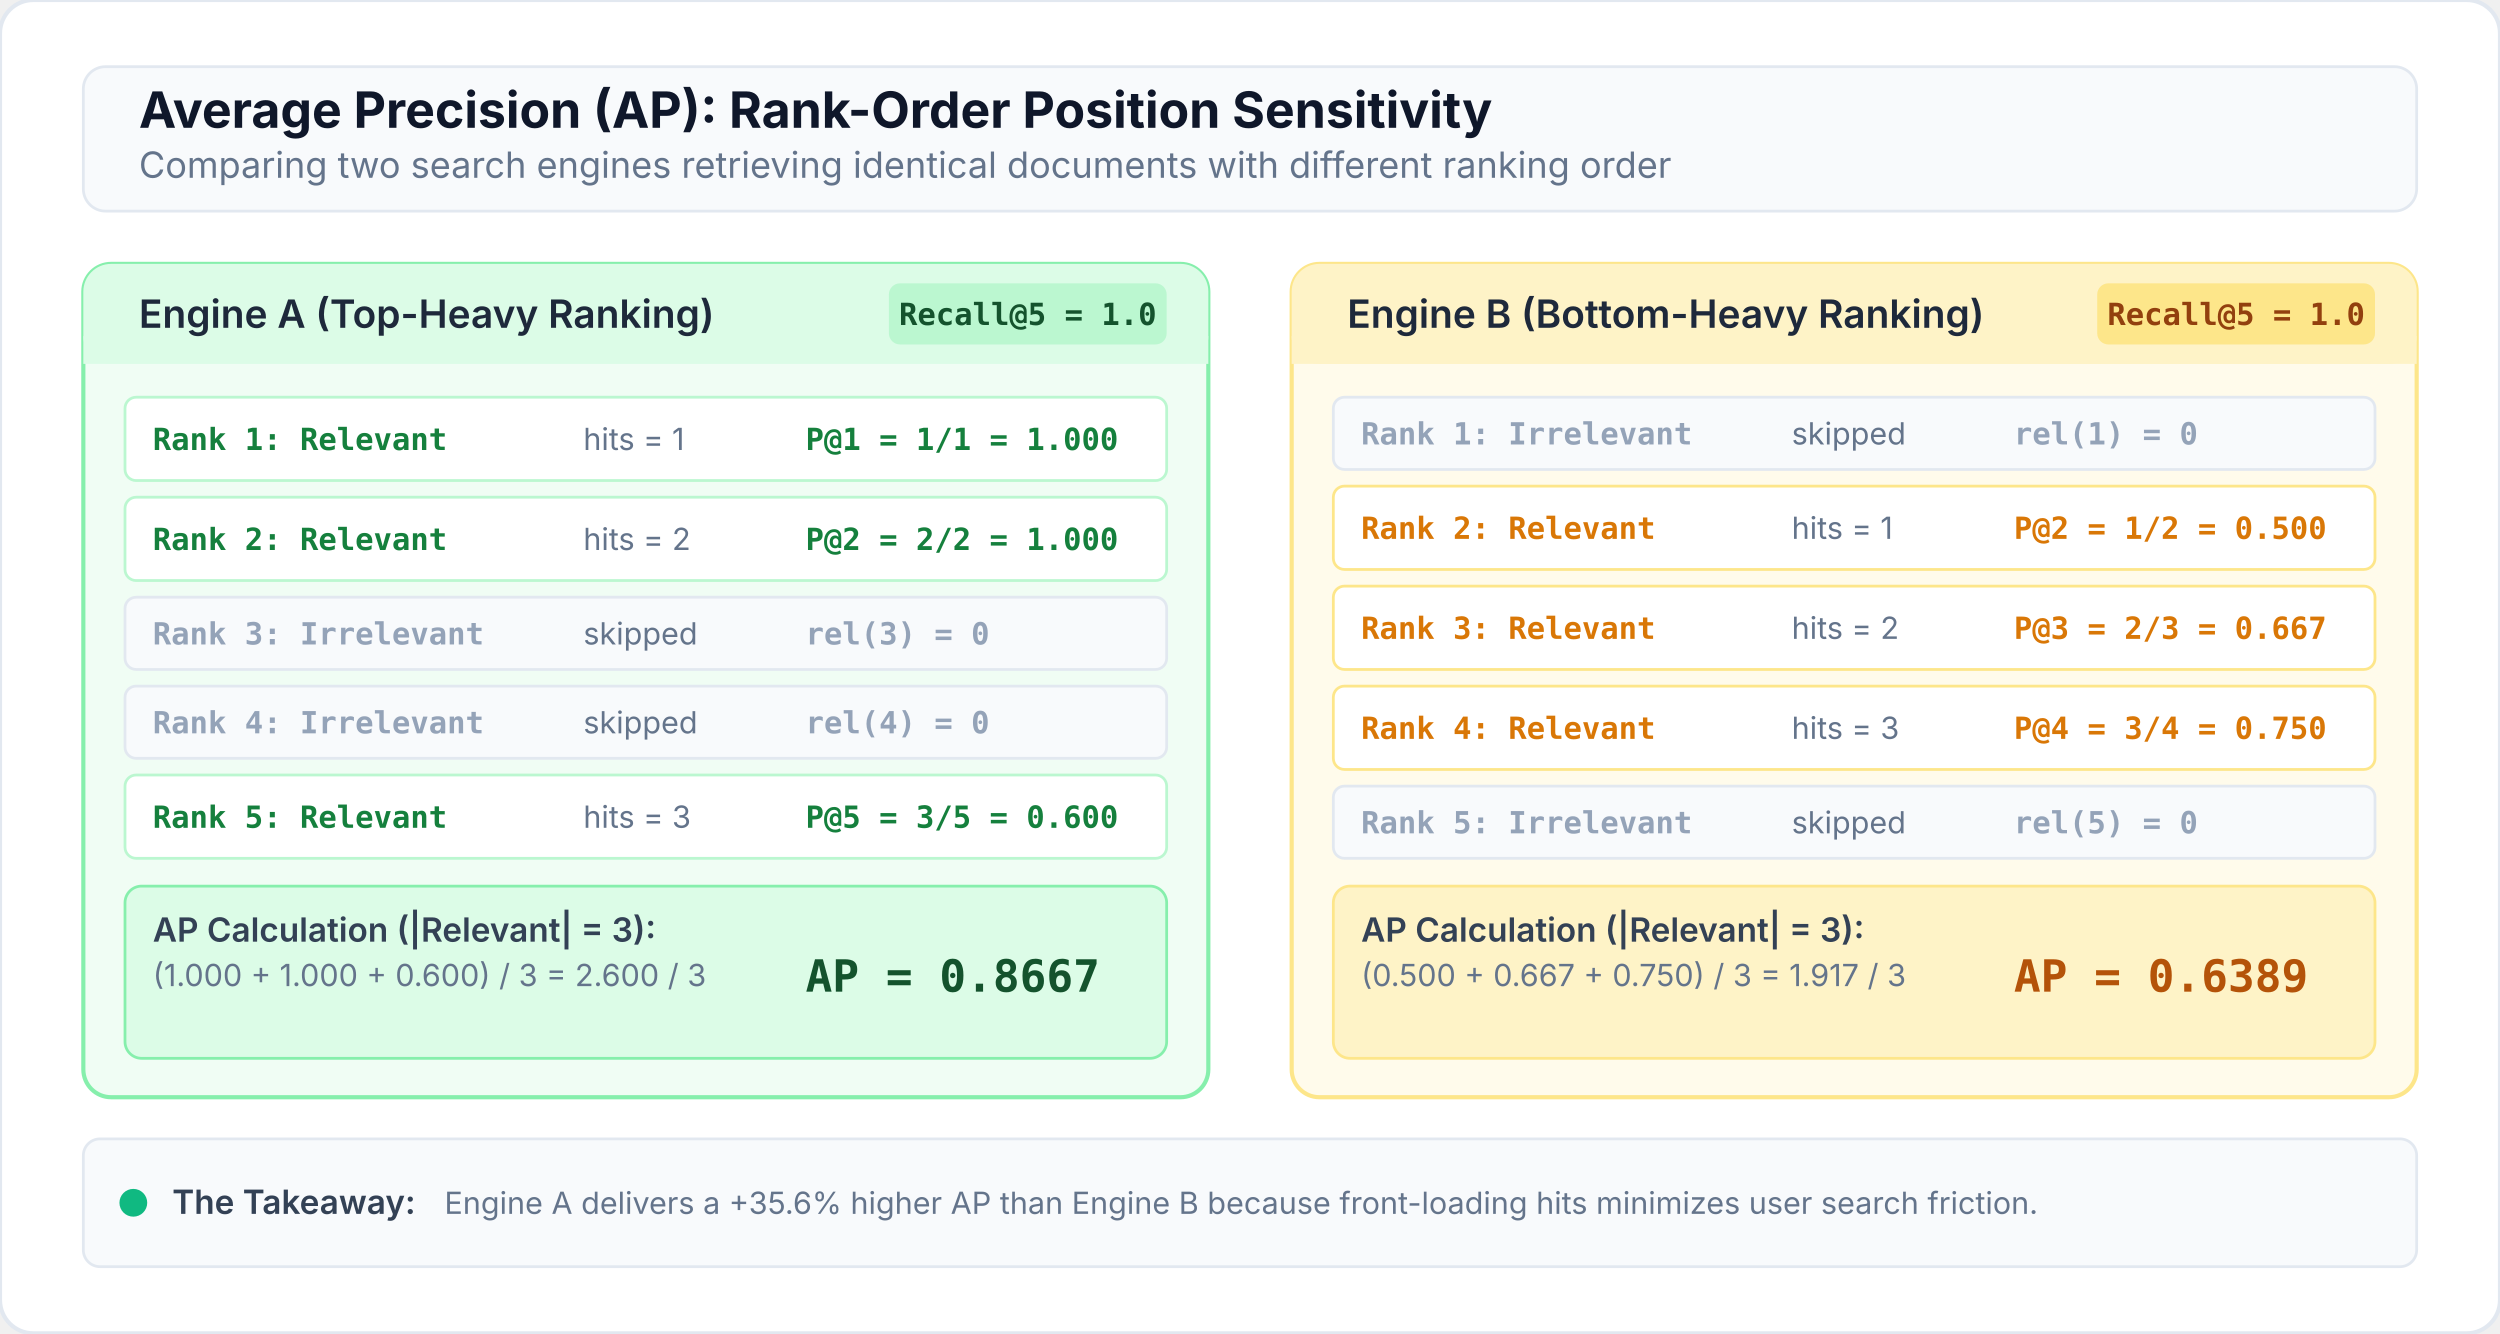
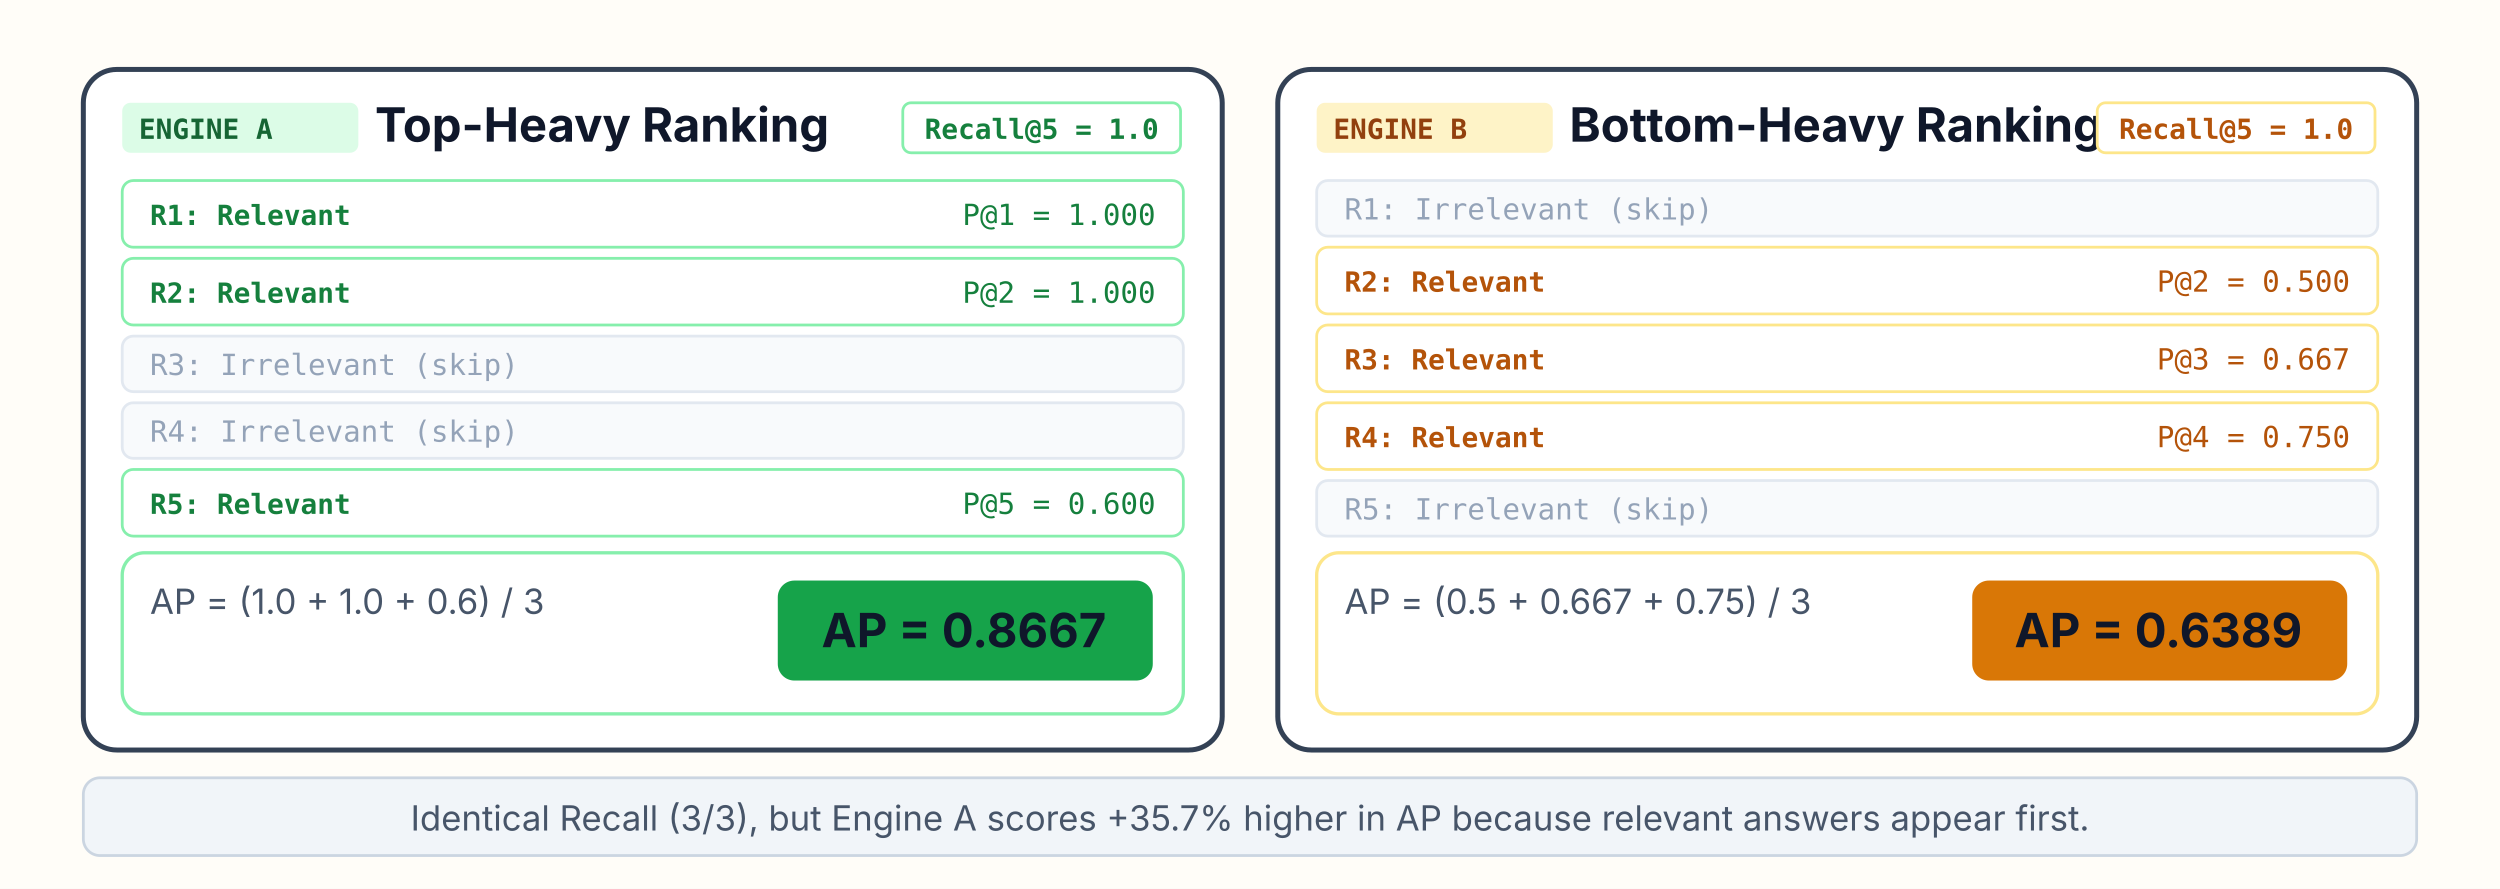
- <svg xmlns="http://www.w3.org/2000/svg" viewBox="0 0 900 480" width="100%" height="100%">
+ <svg xmlns="http://www.w3.org/2000/svg" viewBox="0 0 900 320" width="100%" height="100%">
  <defs>
    <style>
-       .title { font-family: system-ui, -apple-system, sans-serif; font-size: 18px; font-weight: 700; fill: #0F172A; }
-       .subtitle { font-family: system-ui, -apple-system, sans-serif; font-size: 13px; fill: #64748B; }
-       .box-title { font-family: system-ui, -apple-system, sans-serif; font-size: 14px; font-weight: 600; fill: #1E293B; }
-       .label { font-family: system-ui, -apple-system, sans-serif; font-size: 12px; fill: #334155; }
-       .sublabel { font-family: system-ui, -apple-system, sans-serif; font-size: 11px; fill: #64748B; }
-       .badge { font-family: ui-monospace, SFMono-Regular, Menlo, monospace; font-size: 11px; font-weight: 600; }
-       .score-large { font-family: ui-monospace, SFMono-Regular, Menlo, monospace; font-size: 16px; font-weight: 700; }
+       .bg { fill: #FFFDF8; }
+       .sketch-box { fill: #FFFFFF; stroke: #334155; stroke-width: 1.8; stroke-linecap: round; stroke-linejoin: round; rx: 12; }
+       .txt-badge { font-family: "SFMono-Regular", Consolas, monospace; font-size: 10px; font-weight: 700; }
+       .txt-title { font-family: "Caveat", "Virgil", "Comic Neue", -apple-system, sans-serif; font-size: 17px; font-weight: 700; fill: #0F172A; }
+       .txt-sub { font-family: "Caveat", "Virgil", "Comic Neue", -apple-system, sans-serif; font-size: 12.5px; fill: #475569; }
+       .txt-code { font-family: "SFMono-Regular", Consolas, monospace; font-size: 10.5px; }
+       .slot-card { stroke-width: 1; rx: 4; }
    </style>
  </defs>
-   <rect width="900" height="480" fill="#FFFFFF" rx="12" stroke="#E2E8F0" stroke-width="1.5" />
-   <rect x="30" y="24" width="840" height="52" rx="8" fill="#F8FAFC" stroke="#E2E8F0" />
-   <text x="50" y="46" class="title">Average Precision (AP): Rank-Order Position Sensitivity</text>
-   <text x="50" y="64" class="subtitle">Comparing two search engines retrieving identical documents with different ranking order</text>
-   <g transform="translate(30, 95)">
-     <rect width="405" height="300" rx="10" fill="#F0FDF4" stroke="#86EFAC" stroke-width="1.5" />
-     <rect x="0" y="0" width="405" height="36" rx="10" fill="#DCFCE7" />
-     <rect x="0" y="26" width="405" height="10" fill="#DCFCE7" />
-     <text x="20" y="23" class="box-title" fill="#14532D">Engine A (Top-Heavy Ranking)</text>
-     <rect x="290" y="7" width="100" height="22" rx="4" fill="#BBF7D0" />
-     <text x="340" y="22" text-anchor="middle" class="badge" fill="#14532D">Recall@5 = 1.0</text>
-     <rect x="15" y="48" width="375" height="30" rx="4" fill="#FFFFFF" stroke="#BBF7D0" />
-     <text x="25" y="67" class="badge" fill="#15803D">Rank 1: Relevant</text>
-     <text x="180" y="67" class="sublabel">hits = 1</text>
-     <text x="260" y="67" class="badge" fill="#15803D">P@1 = 1/1 = 1.000</text>
-     <rect x="15" y="84" width="375" height="30" rx="4" fill="#FFFFFF" stroke="#BBF7D0" />
-     <text x="25" y="103" class="badge" fill="#15803D">Rank 2: Relevant</text>
-     <text x="180" y="103" class="sublabel">hits = 2</text>
-     <text x="260" y="103" class="badge" fill="#15803D">P@2 = 2/2 = 1.000</text>
-     <rect x="15" y="120" width="375" height="26" rx="4" fill="#F8FAFC" stroke="#E2E8F0" />
-     <text x="25" y="137" class="badge" fill="#94A3B8">Rank 3: Irrelevant</text>
-     <text x="180" y="137" class="sublabel">skipped</text>
-     <text x="260" y="137" class="badge" fill="#94A3B8">rel(3) = 0</text>
-     <rect x="15" y="152" width="375" height="26" rx="4" fill="#F8FAFC" stroke="#E2E8F0" />
-     <text x="25" y="169" class="badge" fill="#94A3B8">Rank 4: Irrelevant</text>
-     <text x="180" y="169" class="sublabel">skipped</text>
-     <text x="260" y="169" class="badge" fill="#94A3B8">rel(4) = 0</text>
-     <rect x="15" y="184" width="375" height="30" rx="4" fill="#FFFFFF" stroke="#BBF7D0" />
-     <text x="25" y="203" class="badge" fill="#15803D">Rank 5: Relevant</text>
-     <text x="180" y="203" class="sublabel">hits = 3</text>
-     <text x="260" y="203" class="badge" fill="#15803D">P@5 = 3/5 = 0.600</text>
-     <rect x="15" y="224" width="375" height="62" rx="6" fill="#DCFCE7" stroke="#86EFAC" />
-     <text x="25" y="244" class="label" font-weight="600" fill="#14532D">AP Calculation (|Relevant| = 3):</text>
-     <text x="25" y="260" class="sublabel">(1.000 + 1.000 + 0.600) / 3 = 2.600 / 3</text>
-     <text x="260" y="262" class="score-large" fill="#14532D">AP = 0.8667</text>
+   <rect width="900" height="320" class="bg" />
+   <g transform="translate(30, 25)">
+     <rect width="410" height="245" class="sketch-box" stroke="#16A34A" stroke-width="2" fill="#F0FDF4" />
+     <rect x="14" y="12" width="85" height="18" rx="3" fill="#DCFCE7" />
+     <text x="20" y="25" class="txt-badge" fill="#166534">ENGINE A</text>
+     <text x="105" y="26" class="txt-title" fill="#14532D">Top-Heavy Ranking</text>
+     <rect x="295" y="12" width="100" height="18" rx="3" fill="#FFFFFF" stroke="#86EFAC" />
+     <text x="345" y="25" text-anchor="middle" class="txt-badge" fill="#15803D">Recall@5 = 1.0</text>
+     <g transform="translate(14, 40)">
+       <rect y="0" width="382" height="24" class="slot-card" fill="#FFFFFF" stroke="#86EFAC" />
+       <text x="10" y="16" class="txt-badge" fill="#15803D">R1: Relevant</text>
+       <text x="372" y="16" text-anchor="end" class="txt-code" fill="#15803D">P@1 = 1.000</text>
+       <rect y="28" width="382" height="24" class="slot-card" fill="#FFFFFF" stroke="#86EFAC" />
+       <text x="10" y="44" class="txt-badge" fill="#15803D">R2: Relevant</text>
+       <text x="372" y="44" text-anchor="end" class="txt-code" fill="#15803D">P@2 = 1.000</text>
+       <rect y="56" width="382" height="20" class="slot-card" fill="#F8FAFC" stroke="#E2E8F0" />
+       <text x="10" y="70" class="txt-code" fill="#94A3B8">R3: Irrelevant (skip)</text>
+       <rect y="80" width="382" height="20" class="slot-card" fill="#F8FAFC" stroke="#E2E8F0" />
+       <text x="10" y="94" class="txt-code" fill="#94A3B8">R4: Irrelevant (skip)</text>
+       <rect y="104" width="382" height="24" class="slot-card" fill="#FFFFFF" stroke="#86EFAC" />
+       <text x="10" y="120" class="txt-badge" fill="#15803D">R5: Relevant</text>
+       <text x="372" y="120" text-anchor="end" class="txt-code" fill="#15803D">P@5 = 0.600</text>
+     </g>
+     <rect x="14" y="174" width="382" height="58" rx="8" fill="#FFFFFF" stroke="#86EFAC" stroke-width="1.2" />
+     <text x="24" y="196" class="txt-sub" fill="#14532D">AP = (1.0 + 1.0 + 0.6) / 3</text>
+     <rect x="250" y="184" width="135" height="36" rx="6" fill="#16A34A" />
+     <text x="317" y="208" text-anchor="middle" class="txt-title" fill="#FFFFFF">AP = 0.8667</text>
  </g>
-   <g transform="translate(465, 95)">
-     <rect width="405" height="300" rx="10" fill="#FFFBEB" stroke="#FDE68A" stroke-width="1.5" />
-     <rect x="0" y="0" width="405" height="36" rx="10" fill="#FEF3C7" />
-     <rect x="0" y="26" width="405" height="10" fill="#FEF3C7" />
-     <text x="20" y="23" class="box-title" fill="#92400E">Engine B (Bottom-Heavy Ranking)</text>
-     <rect x="290" y="7" width="100" height="22" rx="4" fill="#FDE68A" />
-     <text x="340" y="22" text-anchor="middle" class="badge" fill="#92400E">Recall@5 = 1.0</text>
-     <rect x="15" y="48" width="375" height="26" rx="4" fill="#F8FAFC" stroke="#E2E8F0" />
-     <text x="25" y="65" class="badge" fill="#94A3B8">Rank 1: Irrelevant</text>
-     <text x="180" y="65" class="sublabel">skipped</text>
-     <text x="260" y="65" class="badge" fill="#94A3B8">rel(1) = 0</text>
-     <rect x="15" y="80" width="375" height="30" rx="4" fill="#FFFFFF" stroke="#FDE68A" />
-     <text x="25" y="99" class="badge" fill="#D97706">Rank 2: Relevant</text>
-     <text x="180" y="99" class="sublabel">hits = 1</text>
-     <text x="260" y="99" class="badge" fill="#D97706">P@2 = 1/2 = 0.500</text>
-     <rect x="15" y="116" width="375" height="30" rx="4" fill="#FFFFFF" stroke="#FDE68A" />
-     <text x="25" y="135" class="badge" fill="#D97706">Rank 3: Relevant</text>
-     <text x="180" y="135" class="sublabel">hits = 2</text>
-     <text x="260" y="135" class="badge" fill="#D97706">P@3 = 2/3 = 0.667</text>
-     <rect x="15" y="152" width="375" height="30" rx="4" fill="#FFFFFF" stroke="#FDE68A" />
-     <text x="25" y="171" class="badge" fill="#D97706">Rank 4: Relevant</text>
-     <text x="180" y="171" class="sublabel">hits = 3</text>
-     <text x="260" y="171" class="badge" fill="#D97706">P@4 = 3/4 = 0.750</text>
-     <rect x="15" y="188" width="375" height="26" rx="4" fill="#F8FAFC" stroke="#E2E8F0" />
-     <text x="25" y="205" class="badge" fill="#94A3B8">Rank 5: Irrelevant</text>
-     <text x="180" y="205" class="sublabel">skipped</text>
-     <text x="260" y="205" class="badge" fill="#94A3B8">rel(5) = 0</text>
-     <rect x="15" y="224" width="375" height="62" rx="6" fill="#FEF3C7" stroke="#FDE68A" />
-     <text x="25" y="244" class="label" font-weight="600" fill="#92400E">AP Calculation (|Relevant| = 3):</text>
-     <text x="25" y="260" class="sublabel">(0.500 + 0.667 + 0.750) / 3 = 1.917 / 3</text>
-     <text x="260" y="262" class="score-large" fill="#B45309">AP = 0.6389</text>
+   <g transform="translate(460, 25)">
+     <rect width="410" height="245" class="sketch-box" stroke="#D97706" stroke-width="2" fill="#FFFBEB" />
+     <rect x="14" y="12" width="85" height="18" rx="3" fill="#FEF3C7" />
+     <text x="20" y="25" class="txt-badge" fill="#92400E">ENGINE B</text>
+     <text x="105" y="26" class="txt-title" fill="#92400E">Bottom-Heavy Ranking</text>
+     <rect x="295" y="12" width="100" height="18" rx="3" fill="#FFFFFF" stroke="#FDE68A" />
+     <text x="345" y="25" text-anchor="middle" class="txt-badge" fill="#B45309">Recall@5 = 1.0</text>
+     <g transform="translate(14, 40)">
+       <rect y="0" width="382" height="20" class="slot-card" fill="#F8FAFC" stroke="#E2E8F0" />
+       <text x="10" y="14" class="txt-code" fill="#94A3B8">R1: Irrelevant (skip)</text>
+       <rect y="24" width="382" height="24" class="slot-card" fill="#FFFFFF" stroke="#FDE68A" />
+       <text x="10" y="40" class="txt-badge" fill="#B45309">R2: Relevant</text>
+       <text x="372" y="40" text-anchor="end" class="txt-code" fill="#B45309">P@2 = 0.500</text>
+       <rect y="52" width="382" height="24" class="slot-card" fill="#FFFFFF" stroke="#FDE68A" />
+       <text x="10" y="68" class="txt-badge" fill="#B45309">R3: Relevant</text>
+       <text x="372" y="68" text-anchor="end" class="txt-code" fill="#B45309">P@3 = 0.667</text>
+       <rect y="80" width="382" height="24" class="slot-card" fill="#FFFFFF" stroke="#FDE68A" />
+       <text x="10" y="96" class="txt-badge" fill="#B45309">R4: Relevant</text>
+       <text x="372" y="96" text-anchor="end" class="txt-code" fill="#B45309">P@4 = 0.750</text>
+       <rect y="108" width="382" height="20" class="slot-card" fill="#F8FAFC" stroke="#E2E8F0" />
+       <text x="10" y="122" class="txt-code" fill="#94A3B8">R5: Irrelevant (skip)</text>
+     </g>
+     <rect x="14" y="174" width="382" height="58" rx="8" fill="#FFFFFF" stroke="#FDE68A" stroke-width="1.2" />
+     <text x="24" y="196" class="txt-sub" fill="#92400E">AP = (0.5 + 0.667 + 0.75) / 3</text>
+     <rect x="250" y="184" width="135" height="36" rx="6" fill="#D97706" />
+     <text x="317" y="208" text-anchor="middle" class="txt-title" fill="#FFFFFF">AP = 0.6389</text>
  </g>
-   <rect x="30" y="410" width="840" height="46" rx="6" fill="#F8FAFC" stroke="#E2E8F0" />
-   <circle cx="48" cy="433" r="5" fill="#10B981" />
-   <text x="62" y="437" class="label" font-weight="600">The Takeaway:</text>
-   <text x="160" y="437" class="sublabel">Engine A delivers a +35.6% higher AP than Engine B because front-loading hits minimizes user search friction.</text>
+   <rect x="30" y="280" width="840" height="28" rx="6" fill="#F1F5F9" stroke="#CBD5E1" stroke-width="1" />
+   <text x="450" y="299" text-anchor="middle" class="txt-sub" fill="#334155">Identical Recall (3/3), but Engine A scores +35.7% higher in AP because relevant answers appear first.</text>
</svg>
